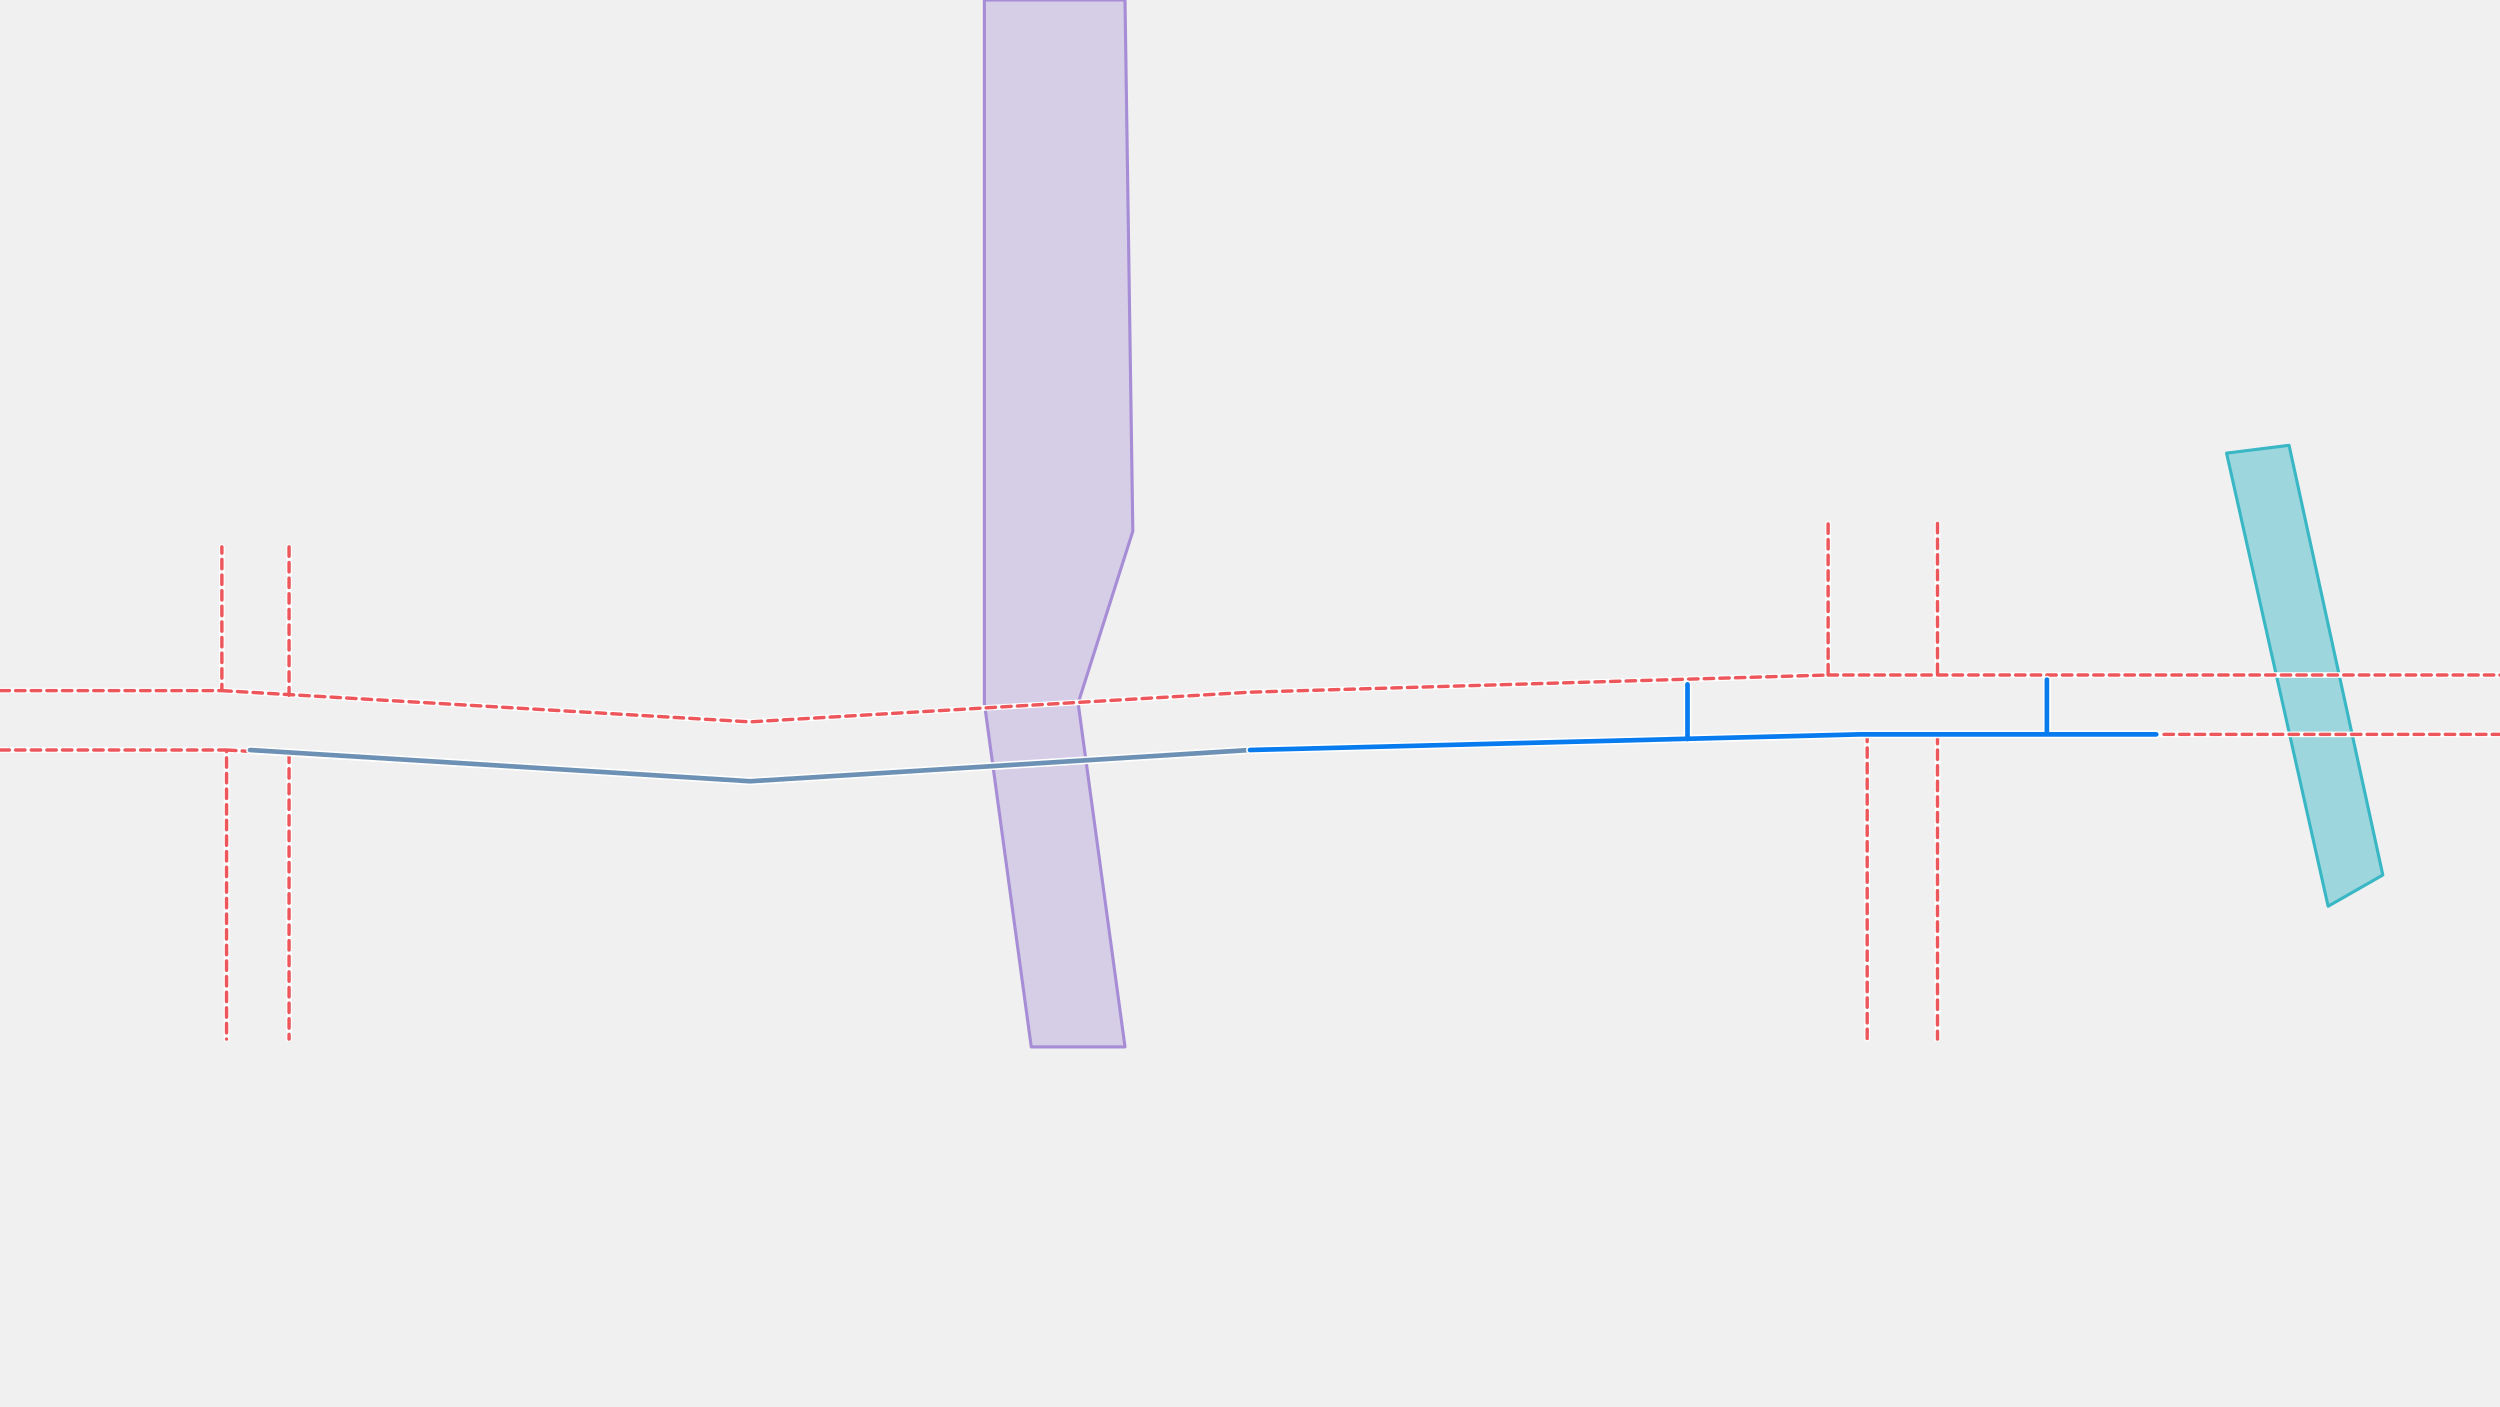
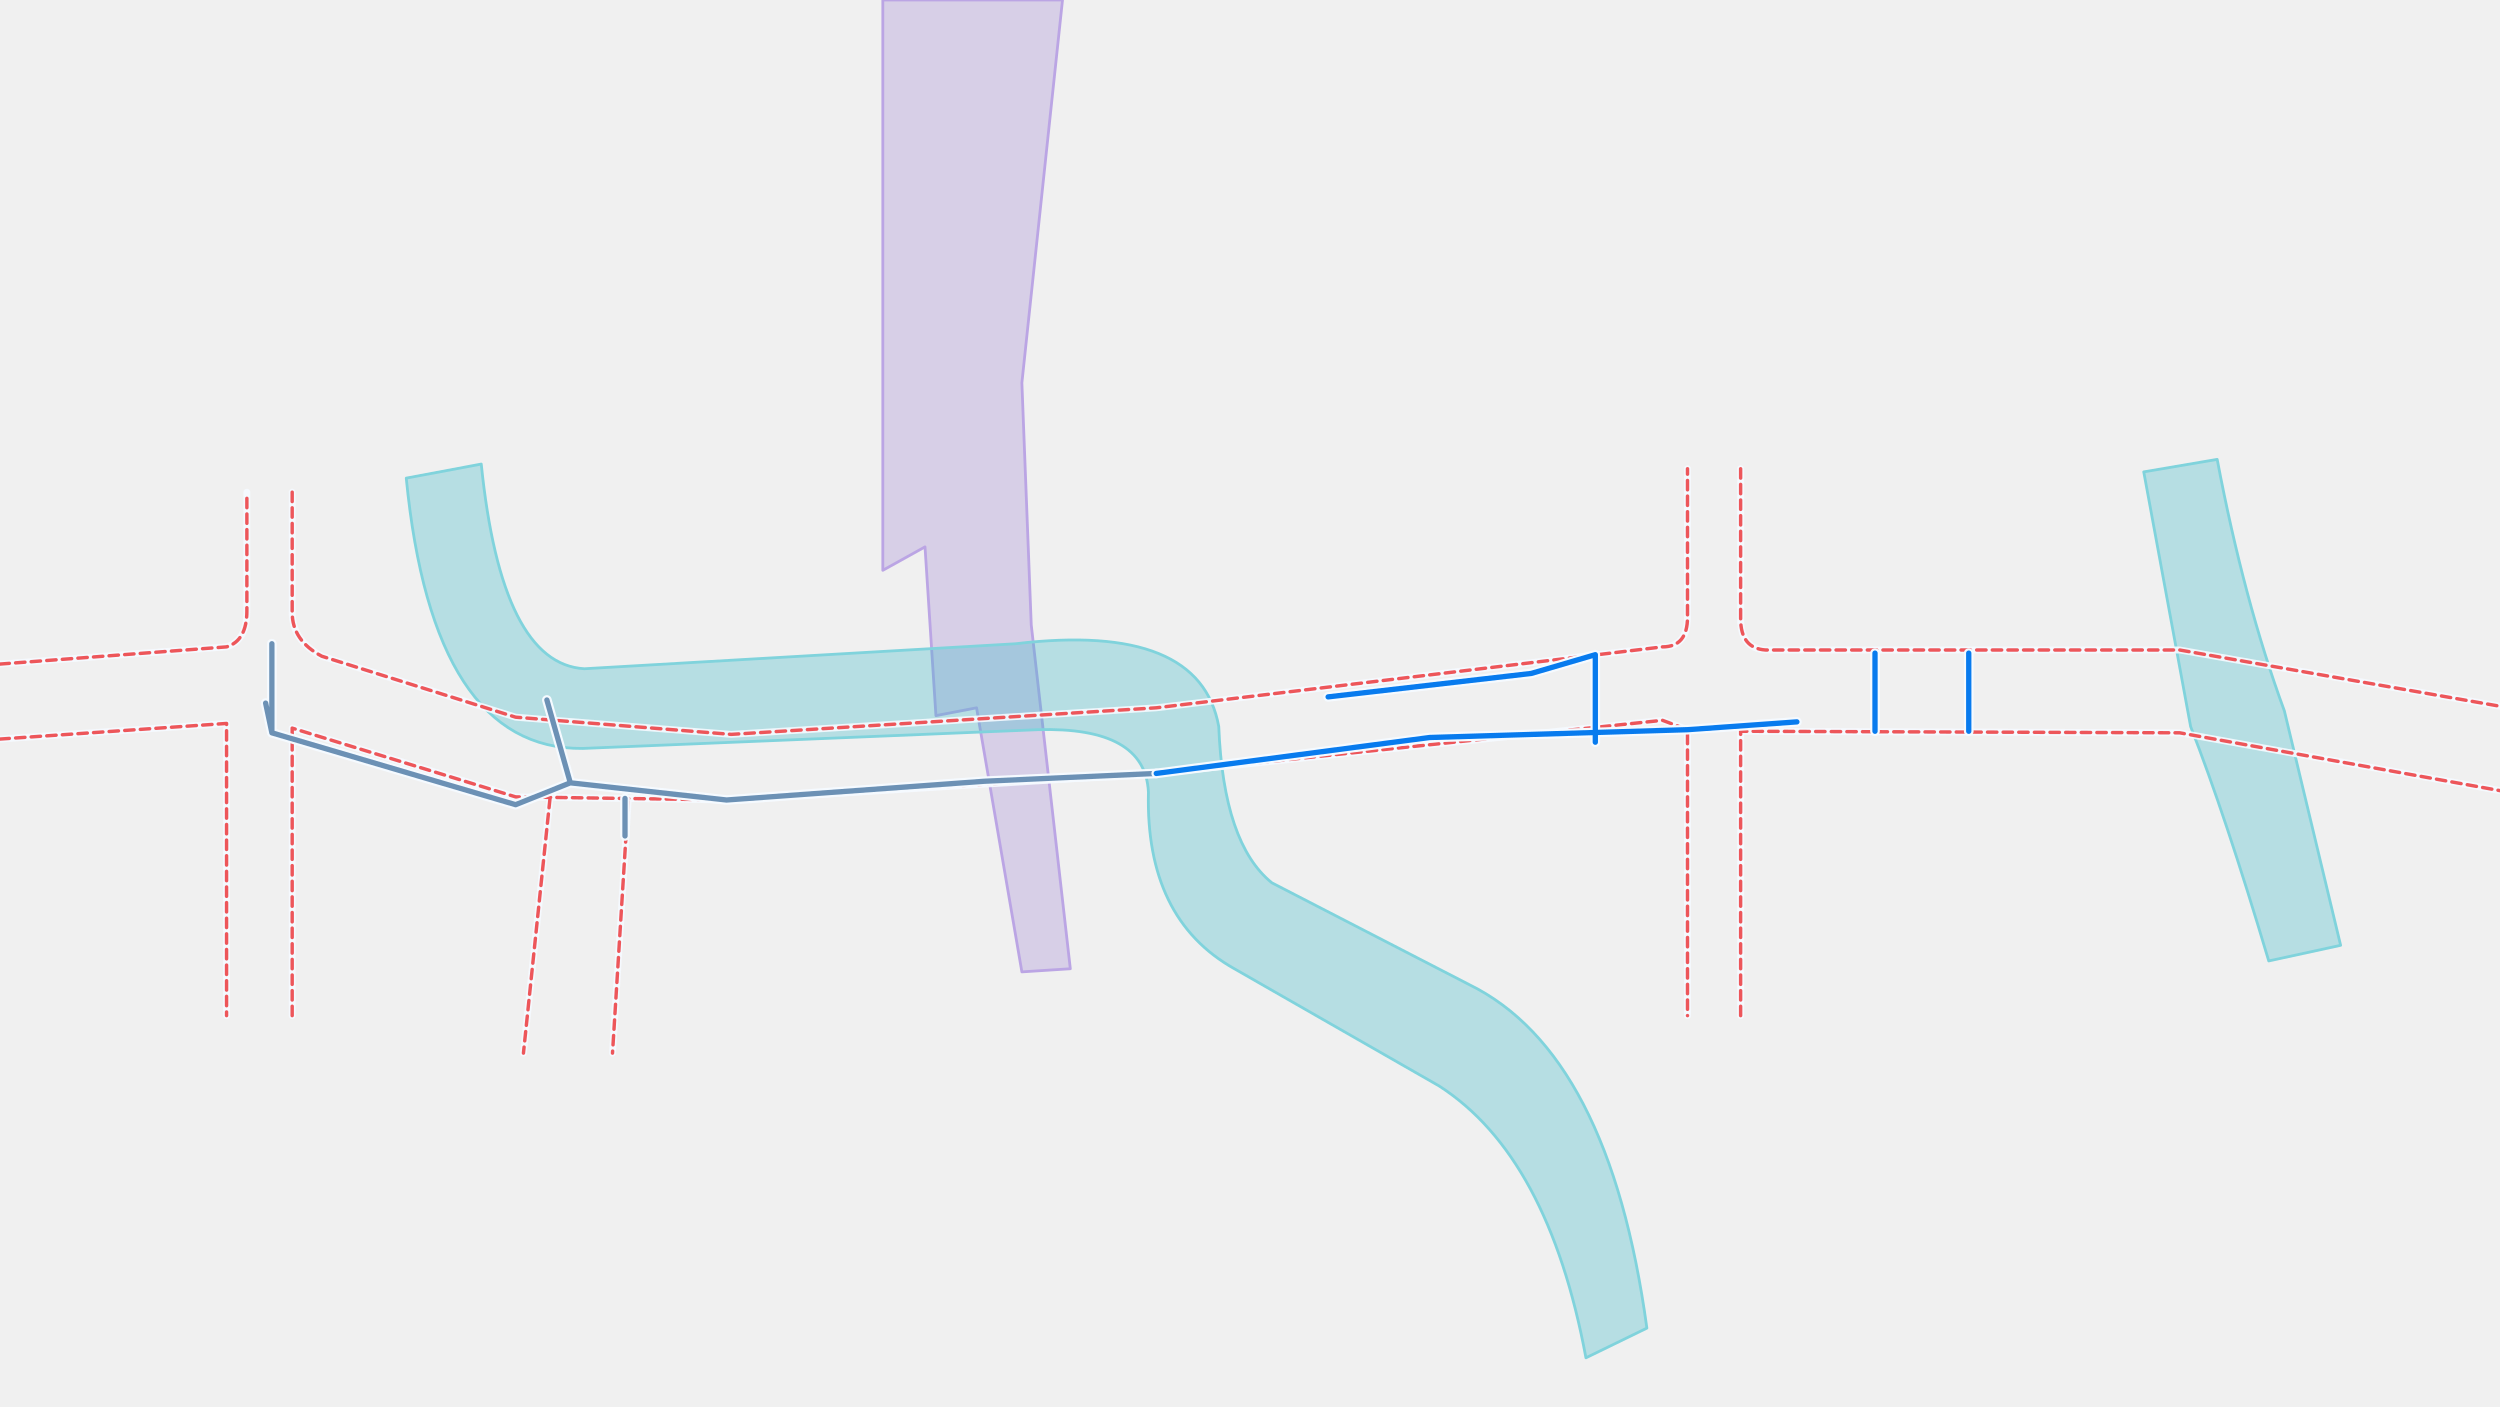
<svg xmlns="http://www.w3.org/2000/svg" width="1600" height="900" viewBox="0 0 1600 900">
  <g id="engineering-geometry" stroke-linejoin="round" stroke-linecap="round">
    <g id="rail">
-       <path d="M630 0 H720 L725 340 L690 450 L720 670 H660 L630 450 Z" fill="#A68DD5" fill-opacity=".35" stroke="#A68DD5" stroke-width="2" />
+       <path d="M565 0 L680 0 L654 245 L660 400 L685 620 L654 622 L625 453 L599 458 L592 350 L565 365 Z" fill="#A68DD5" fill-opacity=".33" stroke="#BBA5E4" stroke-width="1.8" />
    </g>
    <g id="water">
-       <path d="M1425 290 L1465 285 L1525 560 L1490 580 Z" fill="#39B7C5" fill-opacity=".45" stroke="#39B7C5" stroke-width="2" />
+       <path d="M260 306 L308 297 Q321 425 374 428 L650 412 Q768 398 780 465 Q783 540 814 565 L940 630 Q1030 674 1054 850 L1015 869 Q991 740 921 695 L790 620 Q733 588 735 507 Q733 465 664 467 L373 479 Q277 480 260 306 Z" fill="#39B7C5" fill-opacity=".32" stroke="#80D3DC" stroke-width="1.8" />
+       <path d="M1372 302 L1419 294 Q1436 384 1462 455 L1498 605 L1452 615 Q1424 521 1402 465 Z" fill="#39B7C5" fill-opacity=".32" stroke="#80D3DC" stroke-width="1.8" />
    </g>
    <g id="road-redlines" fill="none">
-       <path d="M0 442 H142 V350 M142 442 L480 462 L800 443 L1170 432 V335 M1170 432 H1600 M0 480 H145 V665 M145 480 L480 500 L800 480 L1195 470 V665 M1195 470 H1600 M185 350 V445 M185 482 V665 M1240 335 V432 M1240 470 V665" stroke="#fff" stroke-width="3.6" />
-       <path d="M0 442 H142 V350 M142 442 L480 462 L800 443 L1170 432 V335 M1170 432 H1600 M0 480 H145 V665 M145 480 L480 500 L800 480 L1195 470 V665 M1195 470 H1600 M185 350 V445 M185 482 V665 M1240 335 V432 M1240 470 V665" stroke="#ED565A" stroke-width="2.2" stroke-dasharray="6 4" />
+       <path d="M0 425 L145 414 Q158 410 158 391 L158 315 M187 315 V392 Q187 410 206 420 L330 459 L468 470 L740 453 L1064 414 Q1080 414 1080 395 V300 M1114 300 V396 Q1114 415 1130 416 L1395 416 L1600 452 M0 473 L145 463 V650 M187 650 V466 L330 510 L468 512 L740 495 L1064 461 L1080 467 V650 M1114 650 V468 L1395 469 L1600 506 M352 511 L335 674 M402 513 L392 674" stroke="#F5FAFF" stroke-opacity=".9" stroke-width="4.4" />
+       <path d="M0 425 L145 414 Q158 410 158 391 L158 315 M187 315 V392 Q187 410 206 420 L330 459 L468 470 L740 453 L1064 414 Q1080 414 1080 395 V300 M1114 300 V396 Q1114 415 1130 416 L1395 416 L1600 452 M0 473 L145 463 V650 M187 650 V466 L330 510 L468 512 L740 495 L1064 461 L1080 467 V650 M1114 650 V468 L1395 469 L1600 506 M352 511 L335 674 M402 513 L392 674" stroke="#ED565A" stroke-width="2.2" stroke-dasharray="6 4" />
    </g>
-     <g id="phase1">
-       <path d="M160 480 L480 500 L800 480" fill="none" stroke="#fff" stroke-width="5" />
-       <path d="M160 480 L480 500 L800 480" fill="none" stroke="#6C91B5" stroke-width="3" />
+     <g id="phase1" fill="none">
+       <path d="M170 450 L174 469 L330 515 L365 501 L465 512 L630 500 L740 495 M174 469 L174 412 M365 501 L350 448 M400 511 V535" stroke="#F5FAFF" stroke-width="6.2" />
+       <path d="M170 450 L174 469 L330 515 L365 501 L465 512 L630 500 L740 495 M174 469 L174 412 M365 501 L350 448 M400 511 V535" stroke="#6C91B5" stroke-width="3.4" />
    </g>
-     <g id="phase2">
-       <path d="M800 480 L1190 470 H1380 M1080 473 V438 M1310 470 V435" fill="none" stroke="#fff" stroke-width="5" />
-       <path d="M800 480 L1190 470 H1380 M1080 473 V438 M1310 470 V435" fill="none" stroke="#087BEE" stroke-width="3" />
+     <g id="phase2" fill="none">
+       <path d="M740 495 L915 472 L1080 467 L1150 462 M850 446 L980 431 L1021 419 V475 M1200 418 V468 M1260 418 V468" stroke="#F5FAFF" stroke-width="6.2" />
+       <path d="M740 495 L915 472 L1080 467 L1150 462 M850 446 L980 431 L1021 419 V475 M1200 418 V468 M1260 418 V468" stroke="#087BEE" stroke-width="3.4" />
    </g>
  </g>
</svg>
